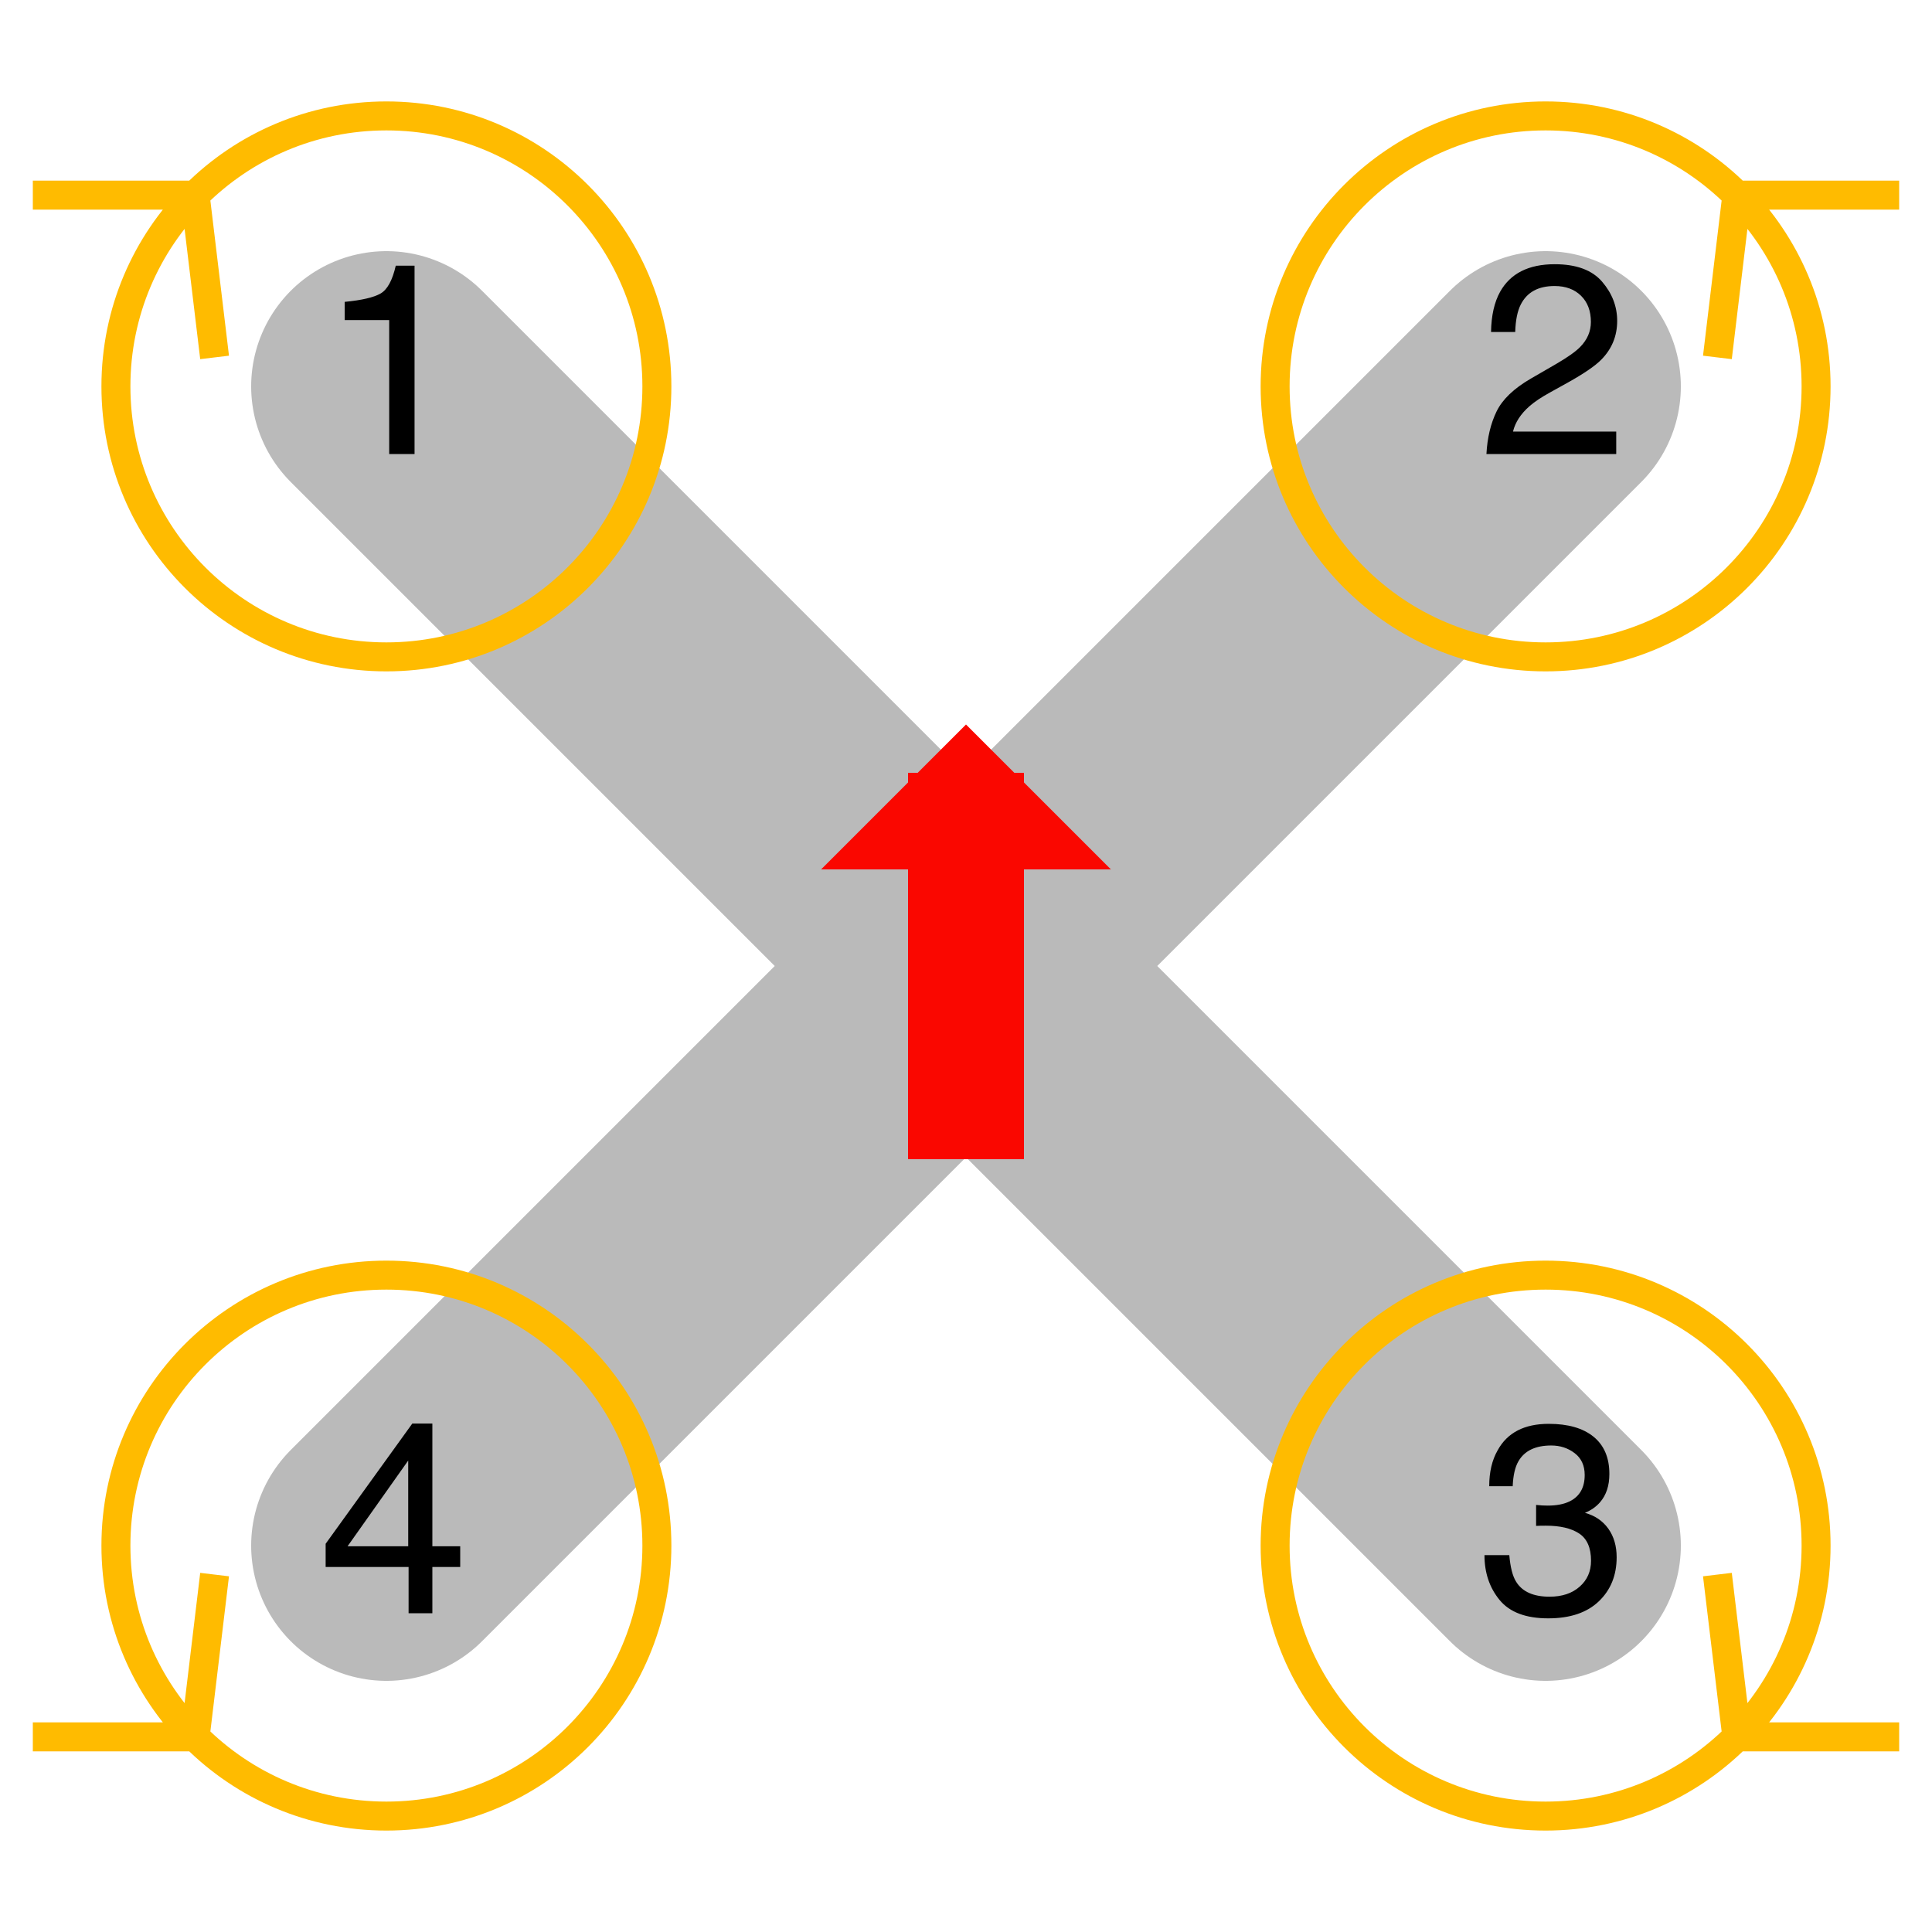
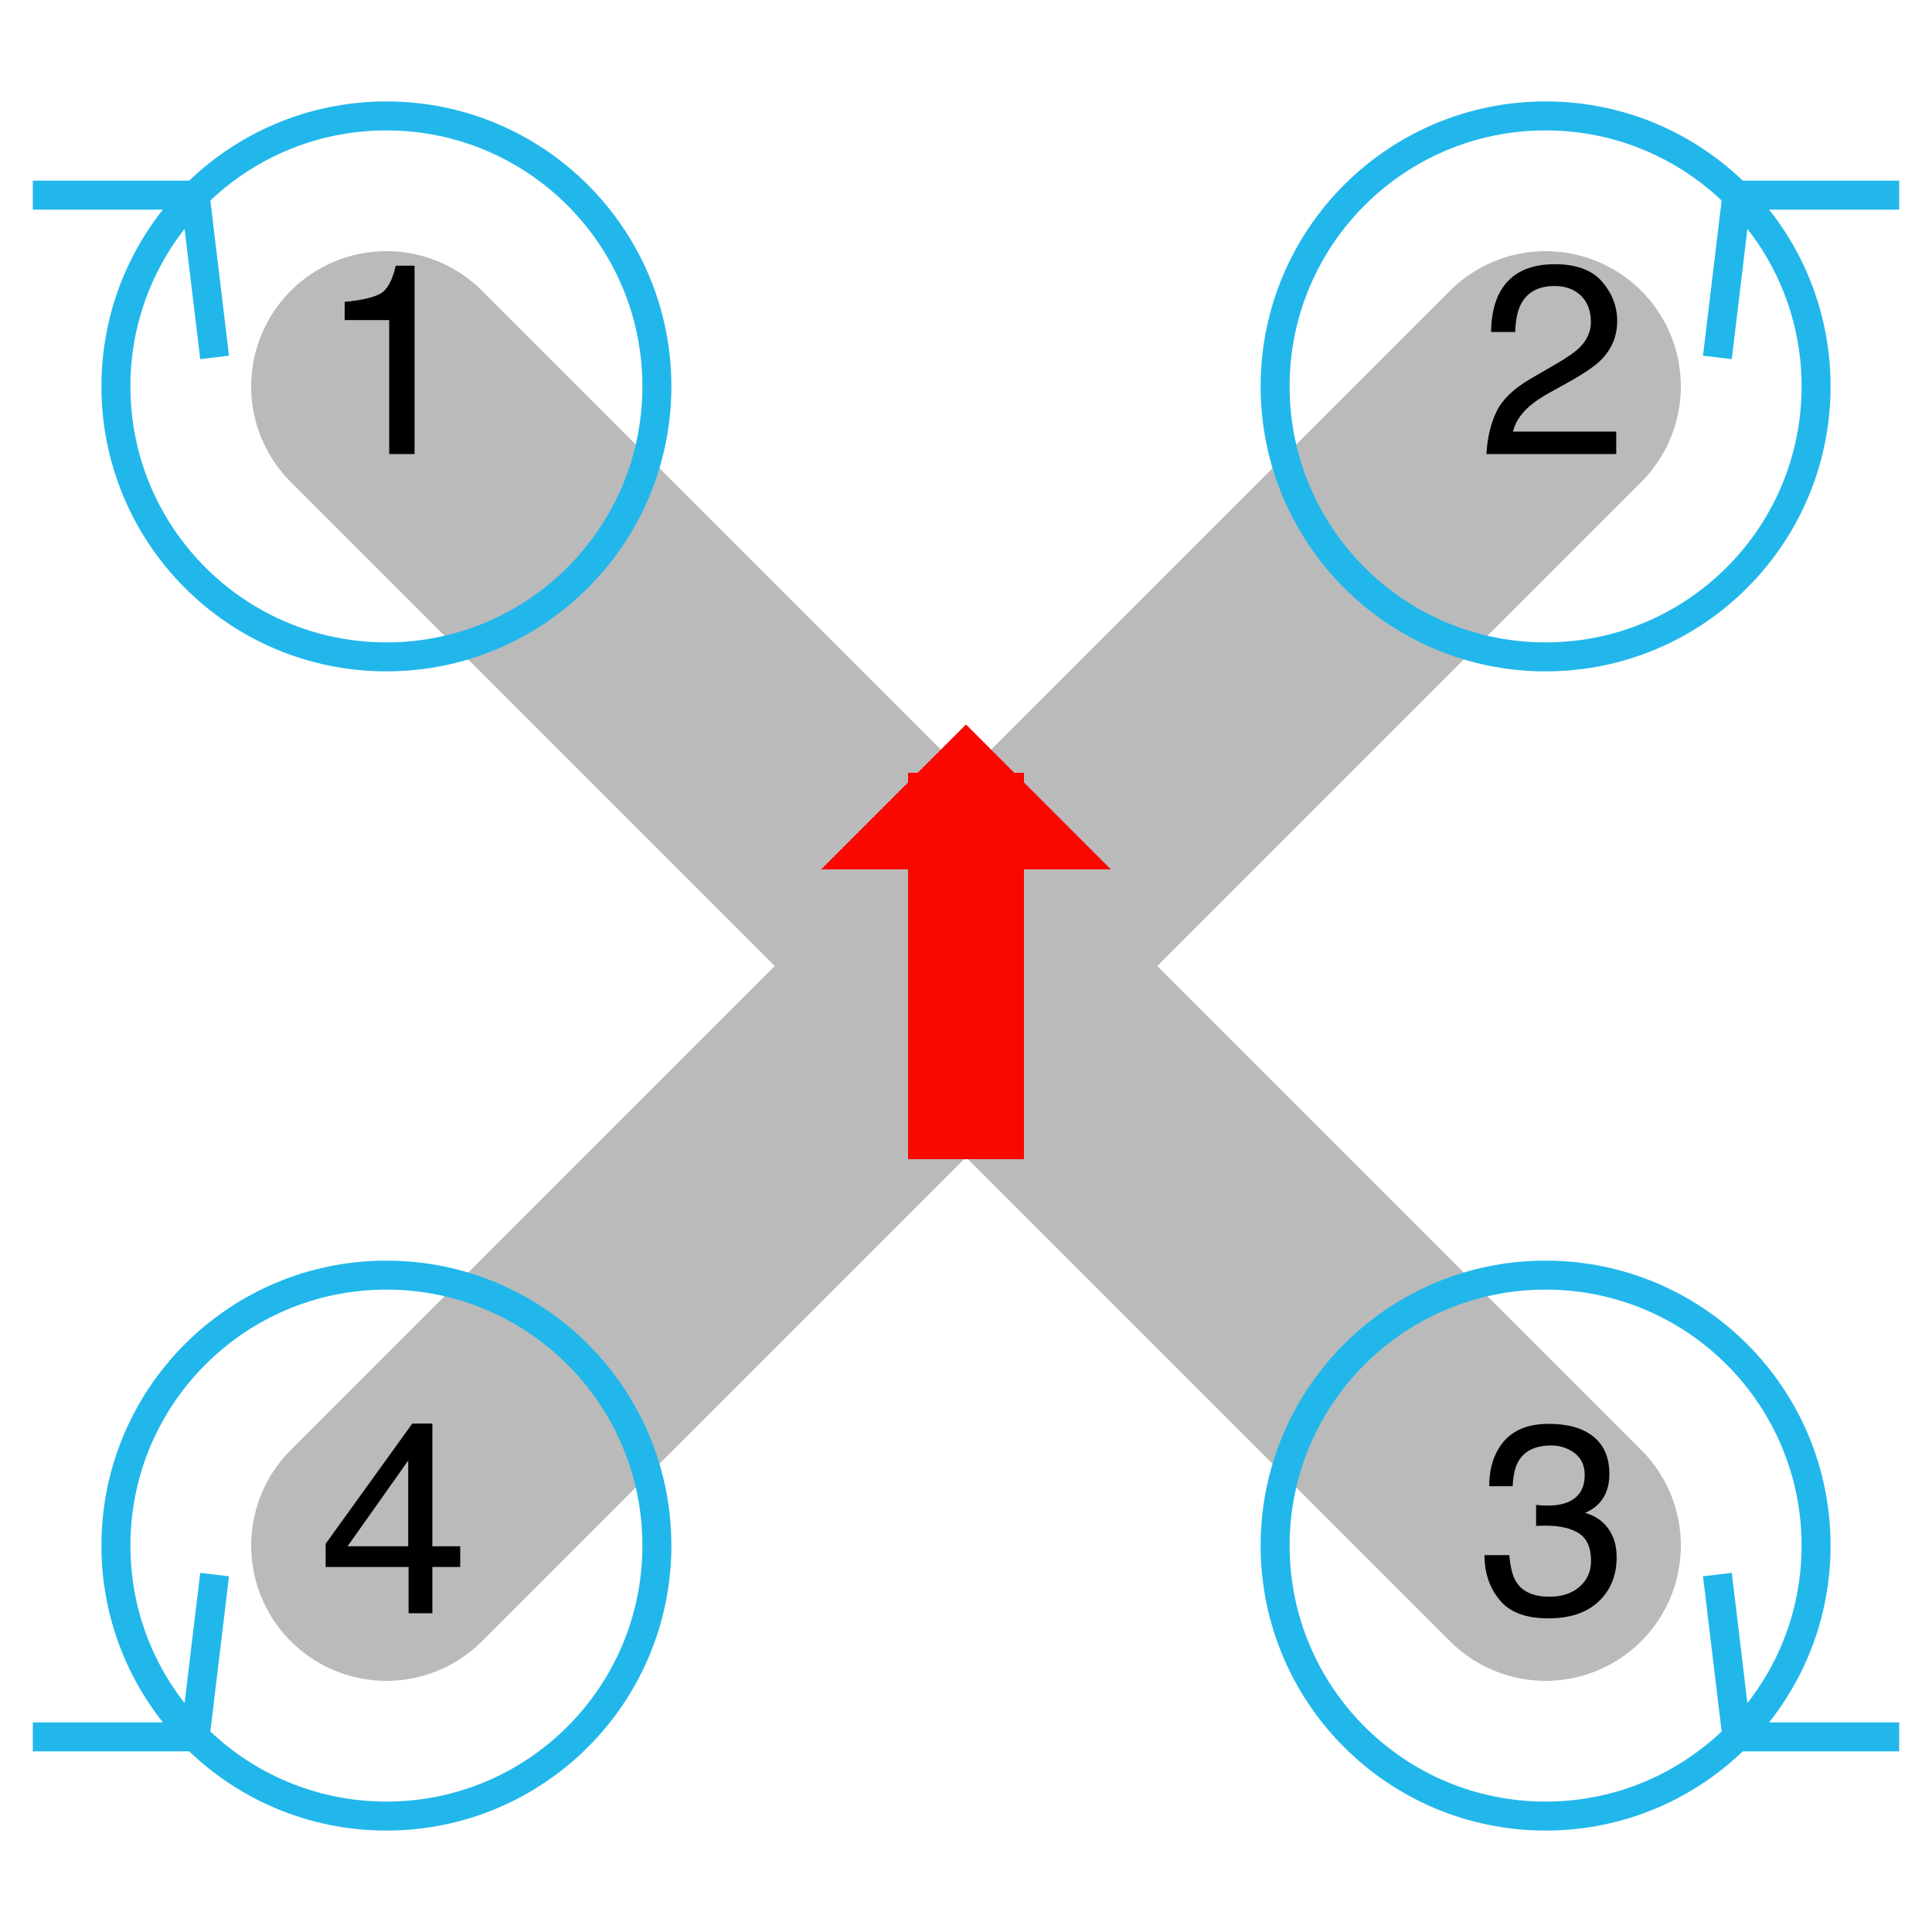
<svg xmlns="http://www.w3.org/2000/svg" xmlns:xlink="http://www.w3.org/1999/xlink" width="200pt" height="200pt" viewBox="0 0 200 200" version="1.1">
  <defs>
    <g>
      <symbol overflow="visible" id="glyph0-0">
        <path style="stroke:none;" d="" />
      </symbol>
      <symbol overflow="visible" id="glyph0-1">
        <path style="stroke:none;" d="M 2.68 -13.863 L 2.68 -15.75 C 4.457 -15.922 5.695 -16.211 6.398 -16.617 C 7.102 -17.023 7.625 -17.984 7.969 -19.496 L 9.914 -19.496 L 9.914 0 L 7.289 0 L 7.289 -13.863 Z M 2.68 -13.863 " />
      </symbol>
      <symbol overflow="visible" id="glyph0-2">
        <path style="stroke:none;" d="M 1.922 -4.402 C 2.527 -5.652 3.711 -6.785 5.469 -7.805 L 8.094 -9.324 C 9.27 -10.008 10.094 -10.59 10.57 -11.074 C 11.316 -11.832 11.688 -12.695 11.688 -13.672 C 11.688 -14.812 11.348 -15.715 10.664 -16.387 C 9.98 -17.055 9.07 -17.391 7.93 -17.391 C 6.242 -17.391 5.078 -16.754 4.43 -15.477 C 4.082 -14.793 3.891 -13.844 3.855 -12.633 L 1.352 -12.633 C 1.379 -14.336 1.695 -15.727 2.297 -16.805 C 3.363 -18.699 5.246 -19.648 7.945 -19.648 C 10.188 -19.648 11.824 -19.039 12.859 -17.828 C 13.895 -16.617 14.41 -15.266 14.41 -13.781 C 14.41 -12.215 13.859 -10.875 12.758 -9.762 C 12.117 -9.113 10.973 -8.332 9.324 -7.41 L 7.453 -6.371 C 6.559 -5.879 5.855 -5.41 5.344 -4.961 C 4.434 -4.168 3.859 -3.289 3.625 -2.324 L 14.312 -2.324 L 14.312 0 L 0.875 0 C 0.965 -1.688 1.316 -3.152 1.922 -4.402 Z M 1.922 -4.402 " />
      </symbol>
      <symbol overflow="visible" id="glyph0-3">
        <path style="stroke:none;" d="M 2.234 -1.375 C 1.191 -2.645 0.672 -4.191 0.672 -6.016 L 3.242 -6.016 C 3.352 -4.75 3.586 -3.828 3.953 -3.254 C 4.59 -2.223 5.742 -1.711 7.41 -1.711 C 8.703 -1.711 9.742 -2.055 10.527 -2.75 C 11.312 -3.441 11.703 -4.336 11.703 -5.43 C 11.703 -6.777 11.289 -7.719 10.465 -8.258 C 9.641 -8.797 8.496 -9.062 7.027 -9.062 C 6.863 -9.062 6.695 -9.062 6.527 -9.059 C 6.359 -9.055 6.188 -9.047 6.016 -9.039 L 6.016 -11.211 C 6.27 -11.184 6.484 -11.164 6.656 -11.156 C 6.832 -11.148 7.02 -11.141 7.219 -11.141 C 8.141 -11.141 8.895 -11.289 9.488 -11.578 C 10.527 -12.09 11.047 -13 11.047 -14.312 C 11.047 -15.289 10.699 -16.043 10.008 -16.57 C 9.316 -17.098 8.508 -17.363 7.586 -17.363 C 5.945 -17.363 4.812 -16.816 4.184 -15.723 C 3.836 -15.121 3.641 -14.266 3.594 -13.152 L 1.164 -13.152 C 1.164 -14.609 1.453 -15.852 2.039 -16.871 C 3.039 -18.695 4.805 -19.605 7.328 -19.605 C 9.324 -19.605 10.867 -19.16 11.961 -18.273 C 13.055 -17.383 13.602 -16.098 13.602 -14.41 C 13.602 -13.207 13.281 -12.23 12.633 -11.484 C 12.23 -11.02 11.711 -10.656 11.074 -10.391 C 12.105 -10.109 12.91 -9.562 13.488 -8.758 C 14.066 -7.949 14.355 -6.965 14.355 -5.797 C 14.355 -3.93 13.742 -2.406 12.508 -1.23 C 11.277 -0.055 9.535 0.531 7.273 0.531 C 4.957 0.531 3.277 -0.102 2.234 -1.375 Z M 2.234 -1.375 " />
      </symbol>
      <symbol overflow="visible" id="glyph0-4">
        <path style="stroke:none;" d="M 9.258 -6.93 L 9.258 -15.805 L 2.98 -6.93 Z M 9.297 0 L 9.297 -4.785 L 0.711 -4.785 L 0.711 -7.191 L 9.68 -19.633 L 11.758 -19.633 L 11.758 -6.93 L 14.641 -6.93 L 14.641 -4.785 L 11.758 -4.785 L 11.758 0 Z M 9.297 0 " />
      </symbol>
    </g>
  </defs>
  <g id="surface11">
    <path style="fill:none;stroke-width:28;stroke-linecap:round;stroke-linejoin:round;stroke:rgb(72.941%,72.941%,72.941%);stroke-opacity:1;stroke-miterlimit:10;" d="M 40 40 L 160 160 M 40 160 L 160 40 " />
-     <path style="fill:none;stroke-width:3;stroke-linecap:butt;stroke-linejoin:miter;stroke:rgb(255,187,0);stroke-opacity:1;stroke-miterlimit:10;" d="M 68 40 C 68 55.465 55.465 68 40 68 C 24.535 68 12 55.465 12 40 C 12 24.535 24.535 12 40 12 C 55.465 12 68 24.535 68 40 M 20.199 20.199 L 22.215 37 M 20.199 20.199 L 3.398 20.199 " />
+     <path style="fill:none;stroke-width:3;stroke-linecap:butt;stroke-linejoin:miter;stroke:rgb(34,183,235);stroke-opacity:1;stroke-miterlimit:10;" d="M 68 40 C 68 55.465 55.465 68 40 68 C 24.535 68 12 55.465 12 40 C 12 24.535 24.535 12 40 12 C 55.465 12 68 24.535 68 40 M 20.199 20.199 L 22.215 37 M 20.199 20.199 L 3.398 20.199 " />
    <g style="fill:rgb(0%,0%,0%);fill-opacity:1;">
      <use xlink:href="#glyph0-1" x="33" y="47" />
    </g>
-     <path style="fill:none;stroke-width:3;stroke-linecap:butt;stroke-linejoin:miter;stroke:rgb(255,187,0);stroke-opacity:1;stroke-miterlimit:10;" d="M 188 40 C 188 55.465 175.465 68 160 68 C 144.535 68 132 55.465 132 40 C 132 24.535 144.535 12 160 12 C 175.465 12 188 24.535 188 40 M 179.801 20.199 L 177.785 37 M 179.801 20.199 L 196.602 20.199 " />
+     <path style="fill:none;stroke-width:3;stroke-linecap:butt;stroke-linejoin:miter;stroke:rgb(34,183,235);stroke-opacity:1;stroke-miterlimit:10;" d="M 188 40 C 188 55.465 175.465 68 160 68 C 144.535 68 132 55.465 132 40 C 132 24.535 144.535 12 160 12 C 175.465 12 188 24.535 188 40 M 179.801 20.199 L 177.785 37 M 179.801 20.199 L 196.602 20.199 " />
    <g style="fill:rgb(0%,0%,0%);fill-opacity:1;">
      <use xlink:href="#glyph0-2" x="153" y="47" />
    </g>
-     <path style="fill:none;stroke-width:3;stroke-linecap:butt;stroke-linejoin:miter;stroke:rgb(255,187,0);stroke-opacity:1;stroke-miterlimit:10;" d="M 188 160 C 188 175.465 175.465 188 160 188 C 144.535 188 132 175.465 132 160 C 132 144.535 144.535 132 160 132 C 175.465 132 188 144.535 188 160 M 179.801 179.801 L 177.785 163 M 179.801 179.801 L 196.602 179.801 " />
+     <path style="fill:none;stroke-width:3;stroke-linecap:butt;stroke-linejoin:miter;stroke:rgb(34,183,235);stroke-opacity:1;stroke-miterlimit:10;" d="M 188 160 C 188 175.465 175.465 188 160 188 C 144.535 188 132 175.465 132 160 C 132 144.535 144.535 132 160 132 C 175.465 132 188 144.535 188 160 M 179.801 179.801 L 177.785 163 M 179.801 179.801 L 196.602 179.801 " />
    <g style="fill:rgb(0%,0%,0%);fill-opacity:1;">
      <use xlink:href="#glyph0-3" x="153" y="167" />
    </g>
-     <path style="fill:none;stroke-width:3;stroke-linecap:butt;stroke-linejoin:miter;stroke:rgb(255,187,0);stroke-opacity:1;stroke-miterlimit:10;" d="M 68 160 C 68 175.465 55.465 188 40 188 C 24.535 188 12 175.465 12 160 C 12 144.535 24.535 132 40 132 C 55.465 132 68 144.535 68 160 M 20.199 179.801 L 22.215 163 M 20.199 179.801 L 3.398 179.801 " />
+     <path style="fill:none;stroke-width:3;stroke-linecap:butt;stroke-linejoin:miter;stroke:rgb(34,183,235);stroke-opacity:1;stroke-miterlimit:10;" d="M 68 160 C 68 175.465 55.465 188 40 188 C 24.535 188 12 175.465 12 160 C 12 144.535 24.535 132 40 132 C 55.465 132 68 144.535 68 160 M 20.199 179.801 L 22.215 163 M 20.199 179.801 L 3.398 179.801 " />
    <g style="fill:rgb(0%,0%,0%);fill-opacity:1;">
      <use xlink:href="#glyph0-4" x="33" y="167" />
    </g>
    <path style="fill:none;stroke-width:12;stroke-linecap:butt;stroke-linejoin:bevel;stroke:rgb(98.039%,2.745%,0%);stroke-opacity:1;stroke-miterlimit:10;" d="M 100 80 L 100 120 " />
    <path style=" stroke:none;fill-rule:nonzero;fill:rgb(98.039%,2.745%,0%);fill-opacity:1;" d="M 100 75 L 85 90 L 115 90 L 100 75 " />
  </g>
</svg>
